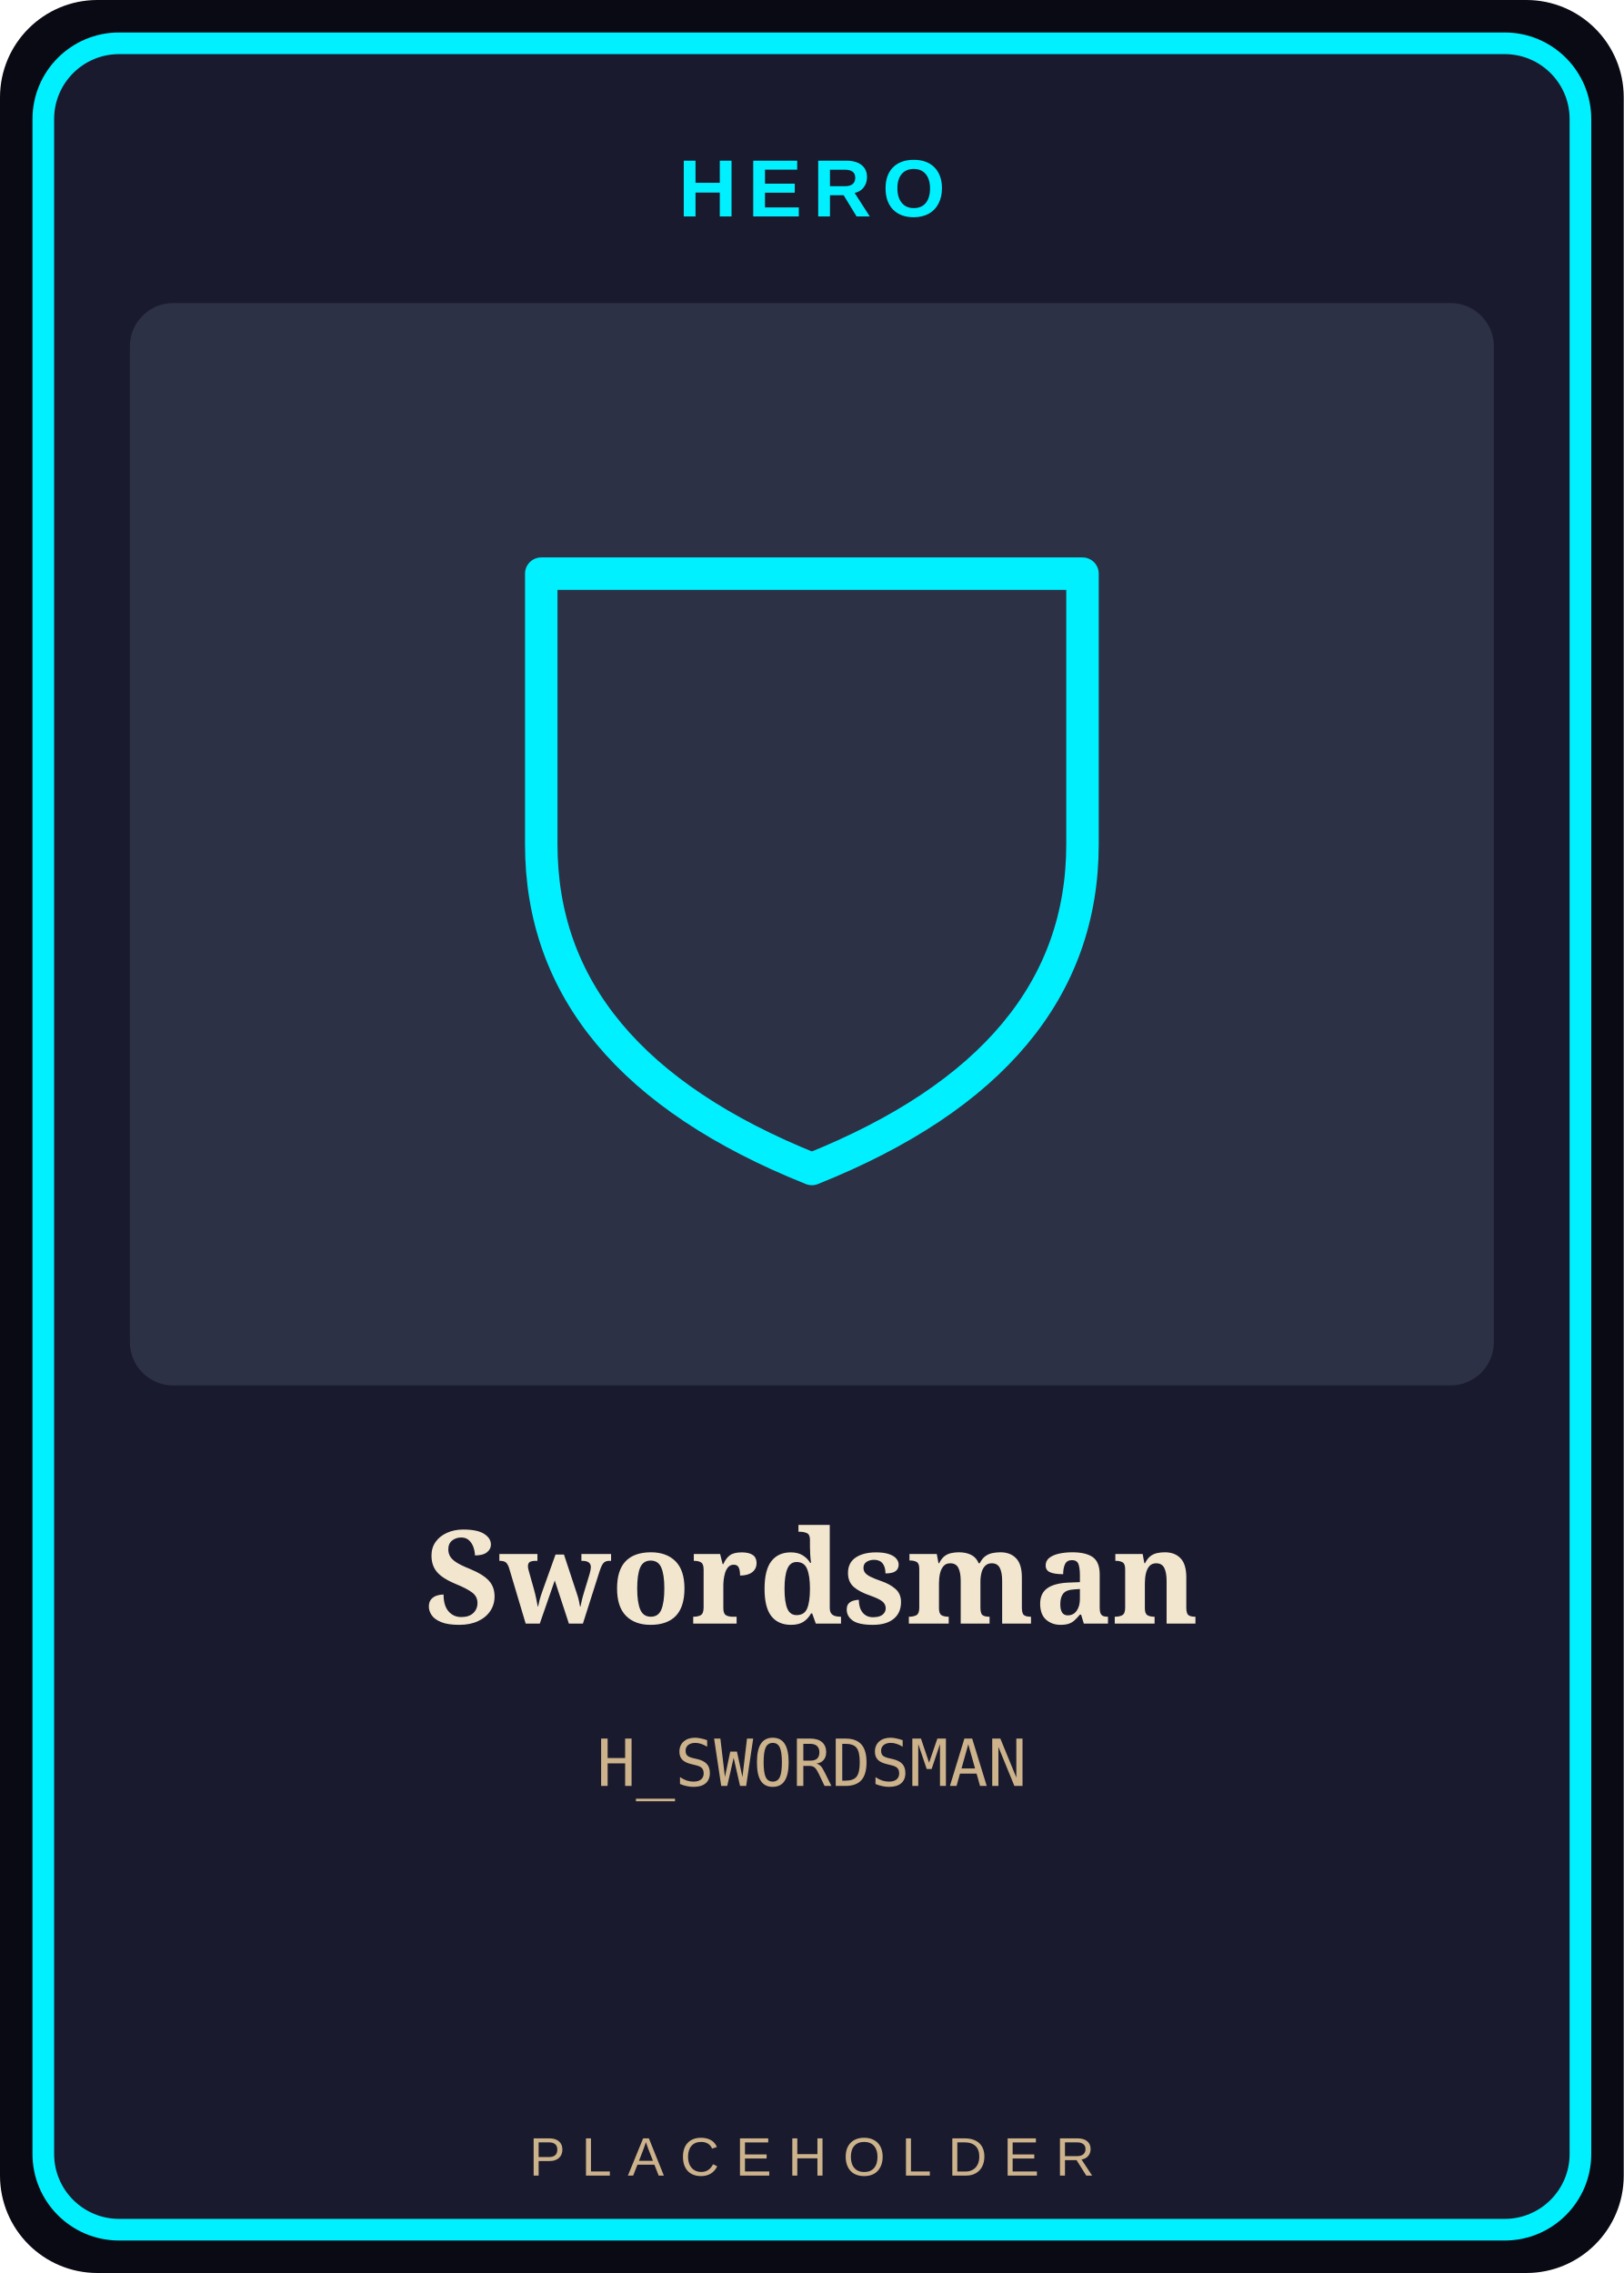
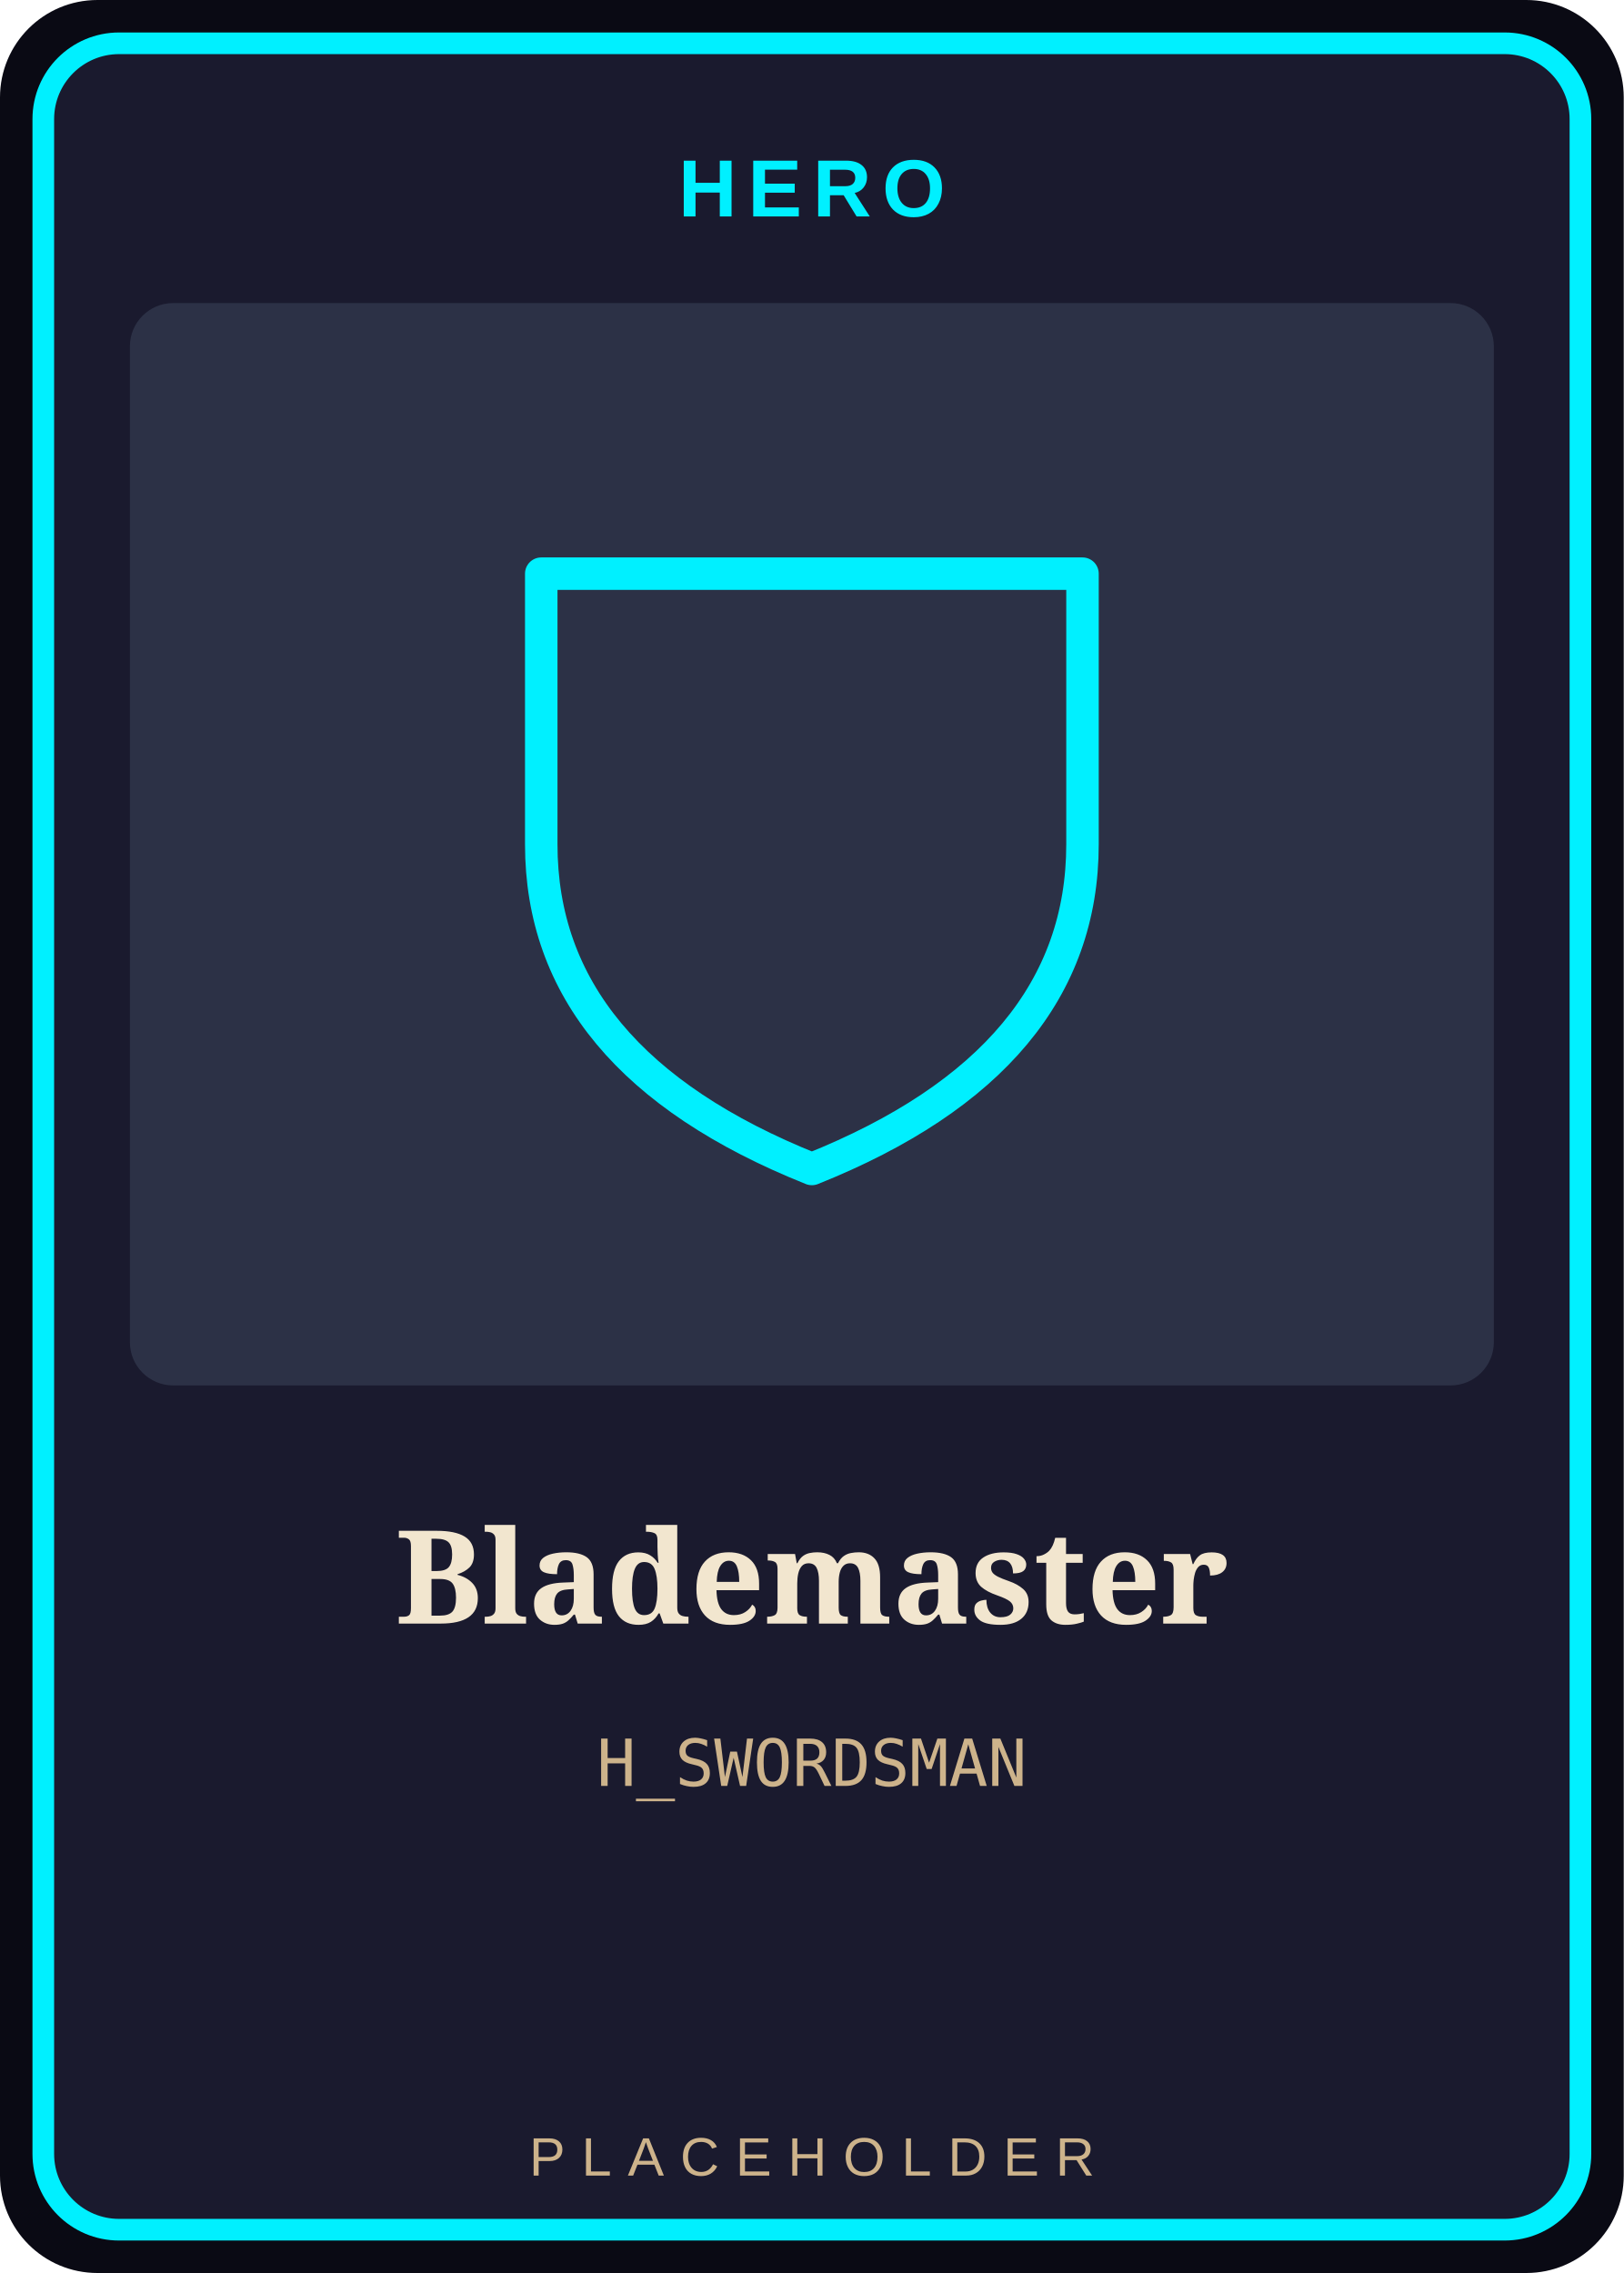
- <svg xmlns="http://www.w3.org/2000/svg" width="300" height="420" viewBox="0 0 300 420" role="img" aria-label="HERO: Swordsman (placeholder)">
+ <svg xmlns="http://www.w3.org/2000/svg" width="300" height="420" viewBox="0 0 300 420" role="img" aria-label="HERO: Blademaster (placeholder)">
  <rect width="300" height="420" rx="18" fill="#0A0A14" />
  <rect x="8" y="8" width="284" height="404" rx="14" fill="#1A1A2E" stroke="#00F0FF" stroke-width="4" />
  <rect x="24" y="56" width="252" height="200" rx="8" fill="#2C3146" />
  <text x="150" y="40" text-anchor="middle" font-family="Montserrat, Arial, sans-serif" font-size="15" font-weight="700" letter-spacing="2" fill="#00F0FF">HERO</text>
  <path d="M100,106 H200 V156 Q200,196 150,216 Q100,196 100,156Z" fill="none" stroke="#00F0FF" stroke-width="6" stroke-linejoin="round" />
-   <text x="150" y="300" text-anchor="middle" font-family="Cinzel, Georgia, serif" font-size="24" font-weight="700" fill="#F2E6CF">Swordsman</text>
+   <text x="150" y="300" text-anchor="middle" font-family="Cinzel, Georgia, serif" font-size="24" font-weight="700" fill="#F2E6CF">Blademaster</text>
  <text x="150" y="330" text-anchor="middle" font-family="monospace" font-size="12" fill="#CDB38B">H_SWORDSMAN</text>
  <text x="150" y="402" text-anchor="middle" font-family="Montserrat, Arial, sans-serif" font-size="10" letter-spacing="3" fill="#CDB38B">PLACEHOLDER</text>
</svg>
